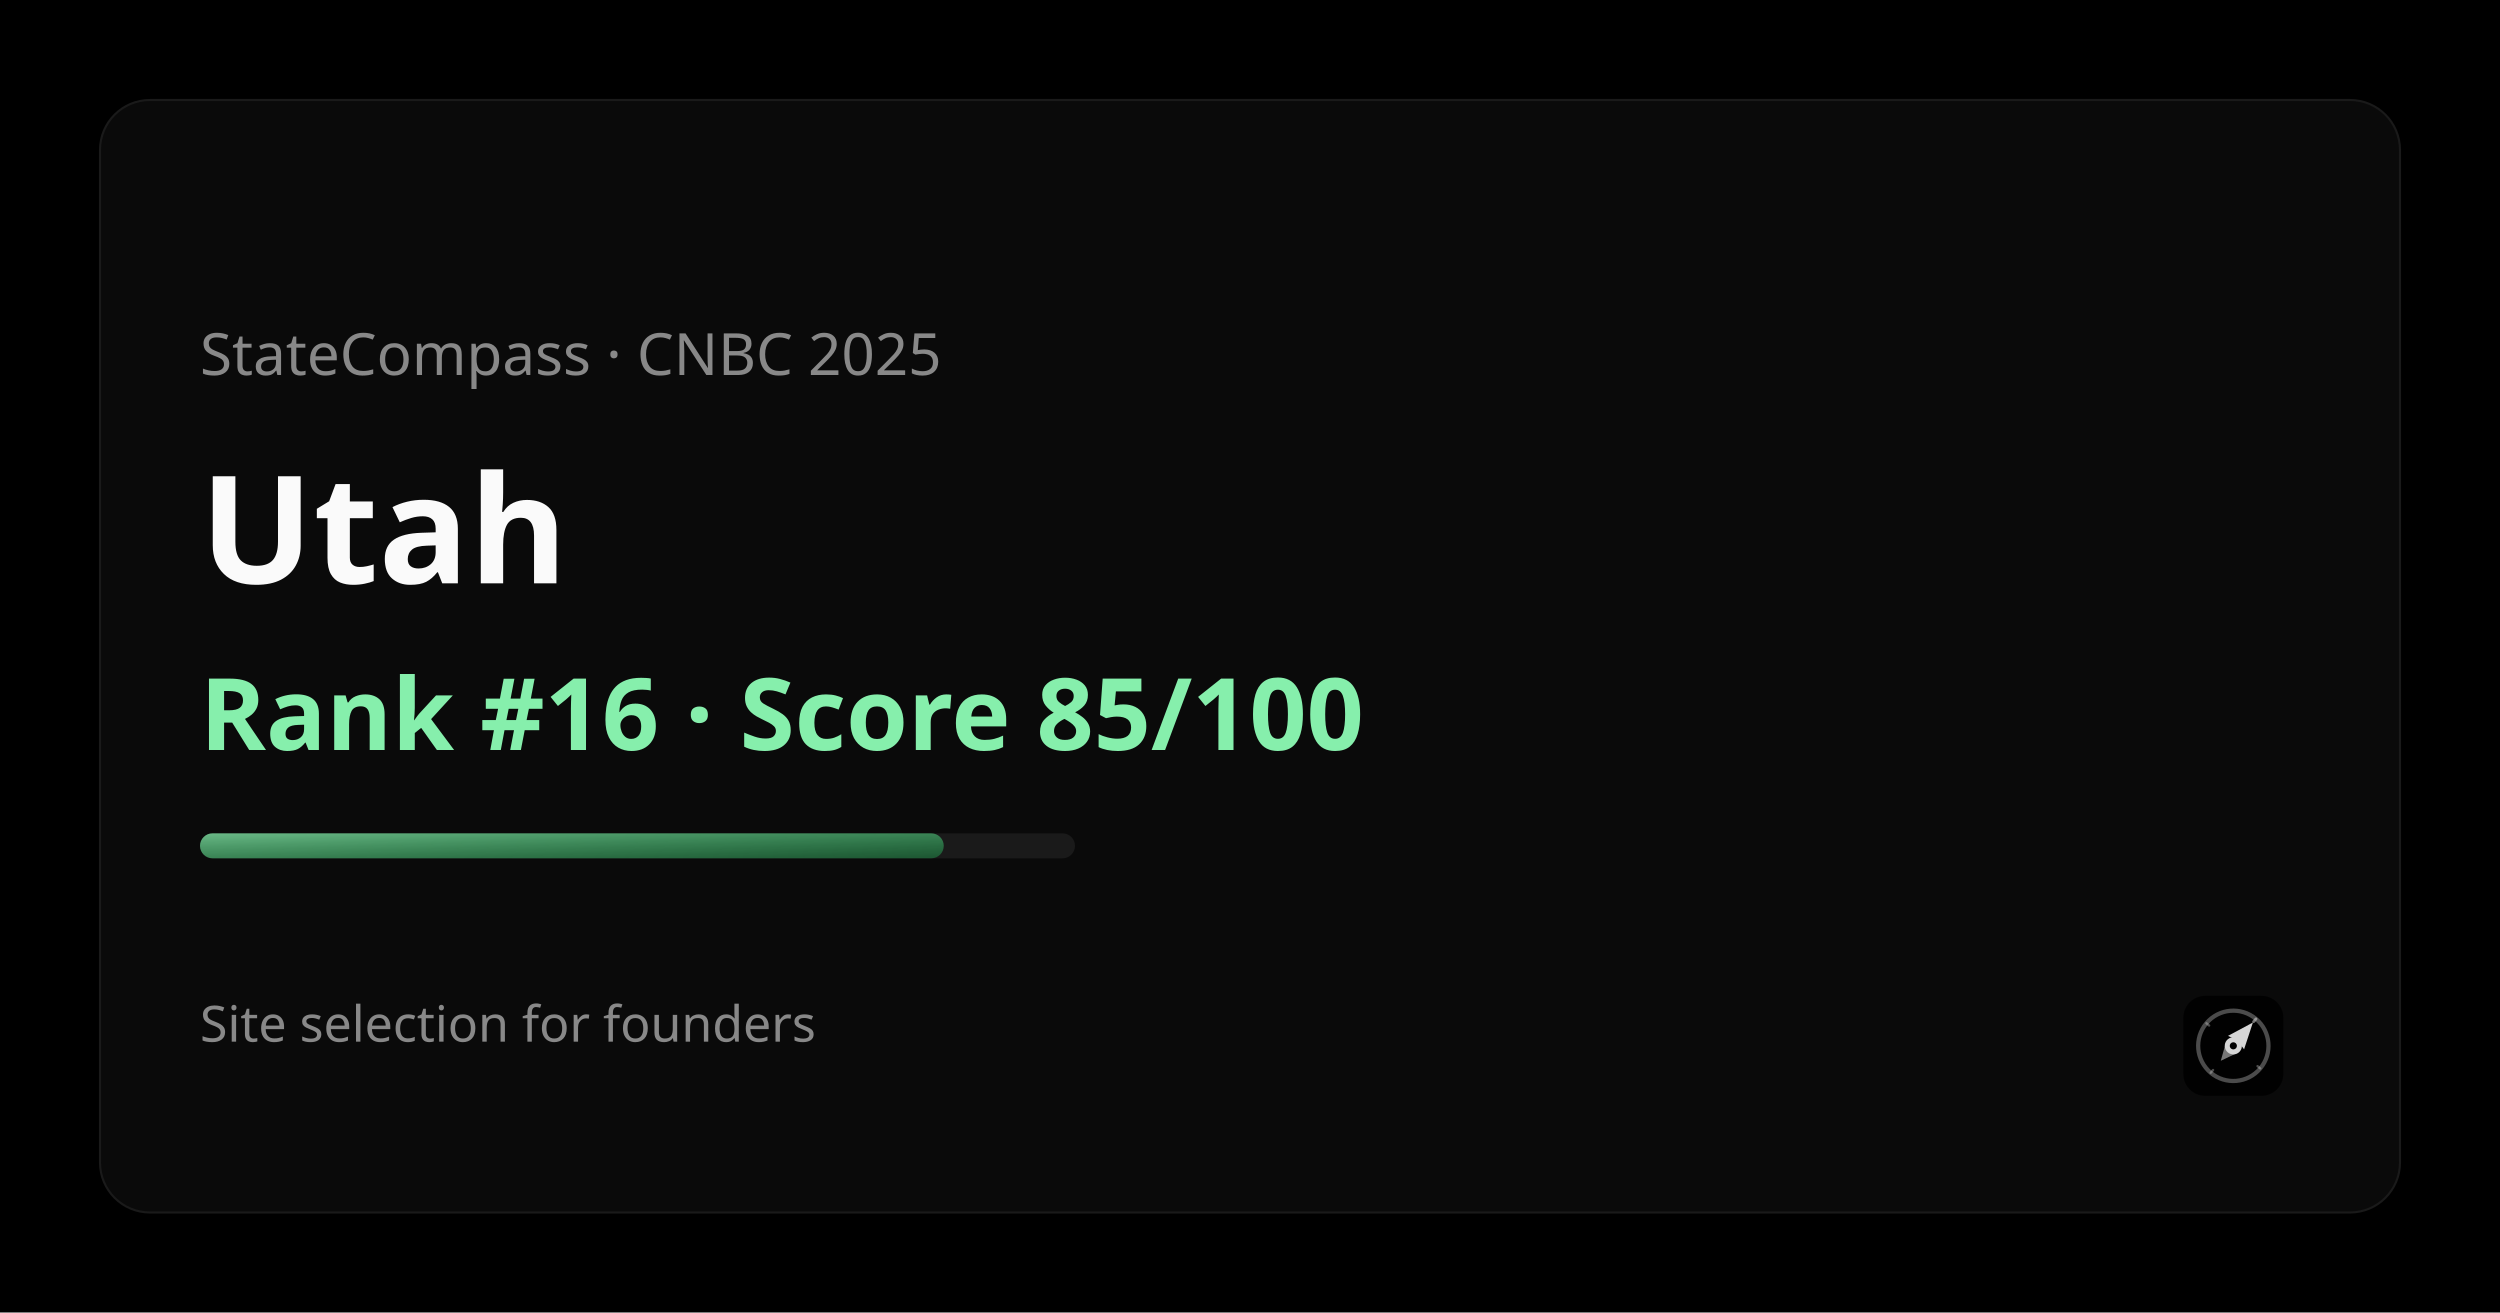
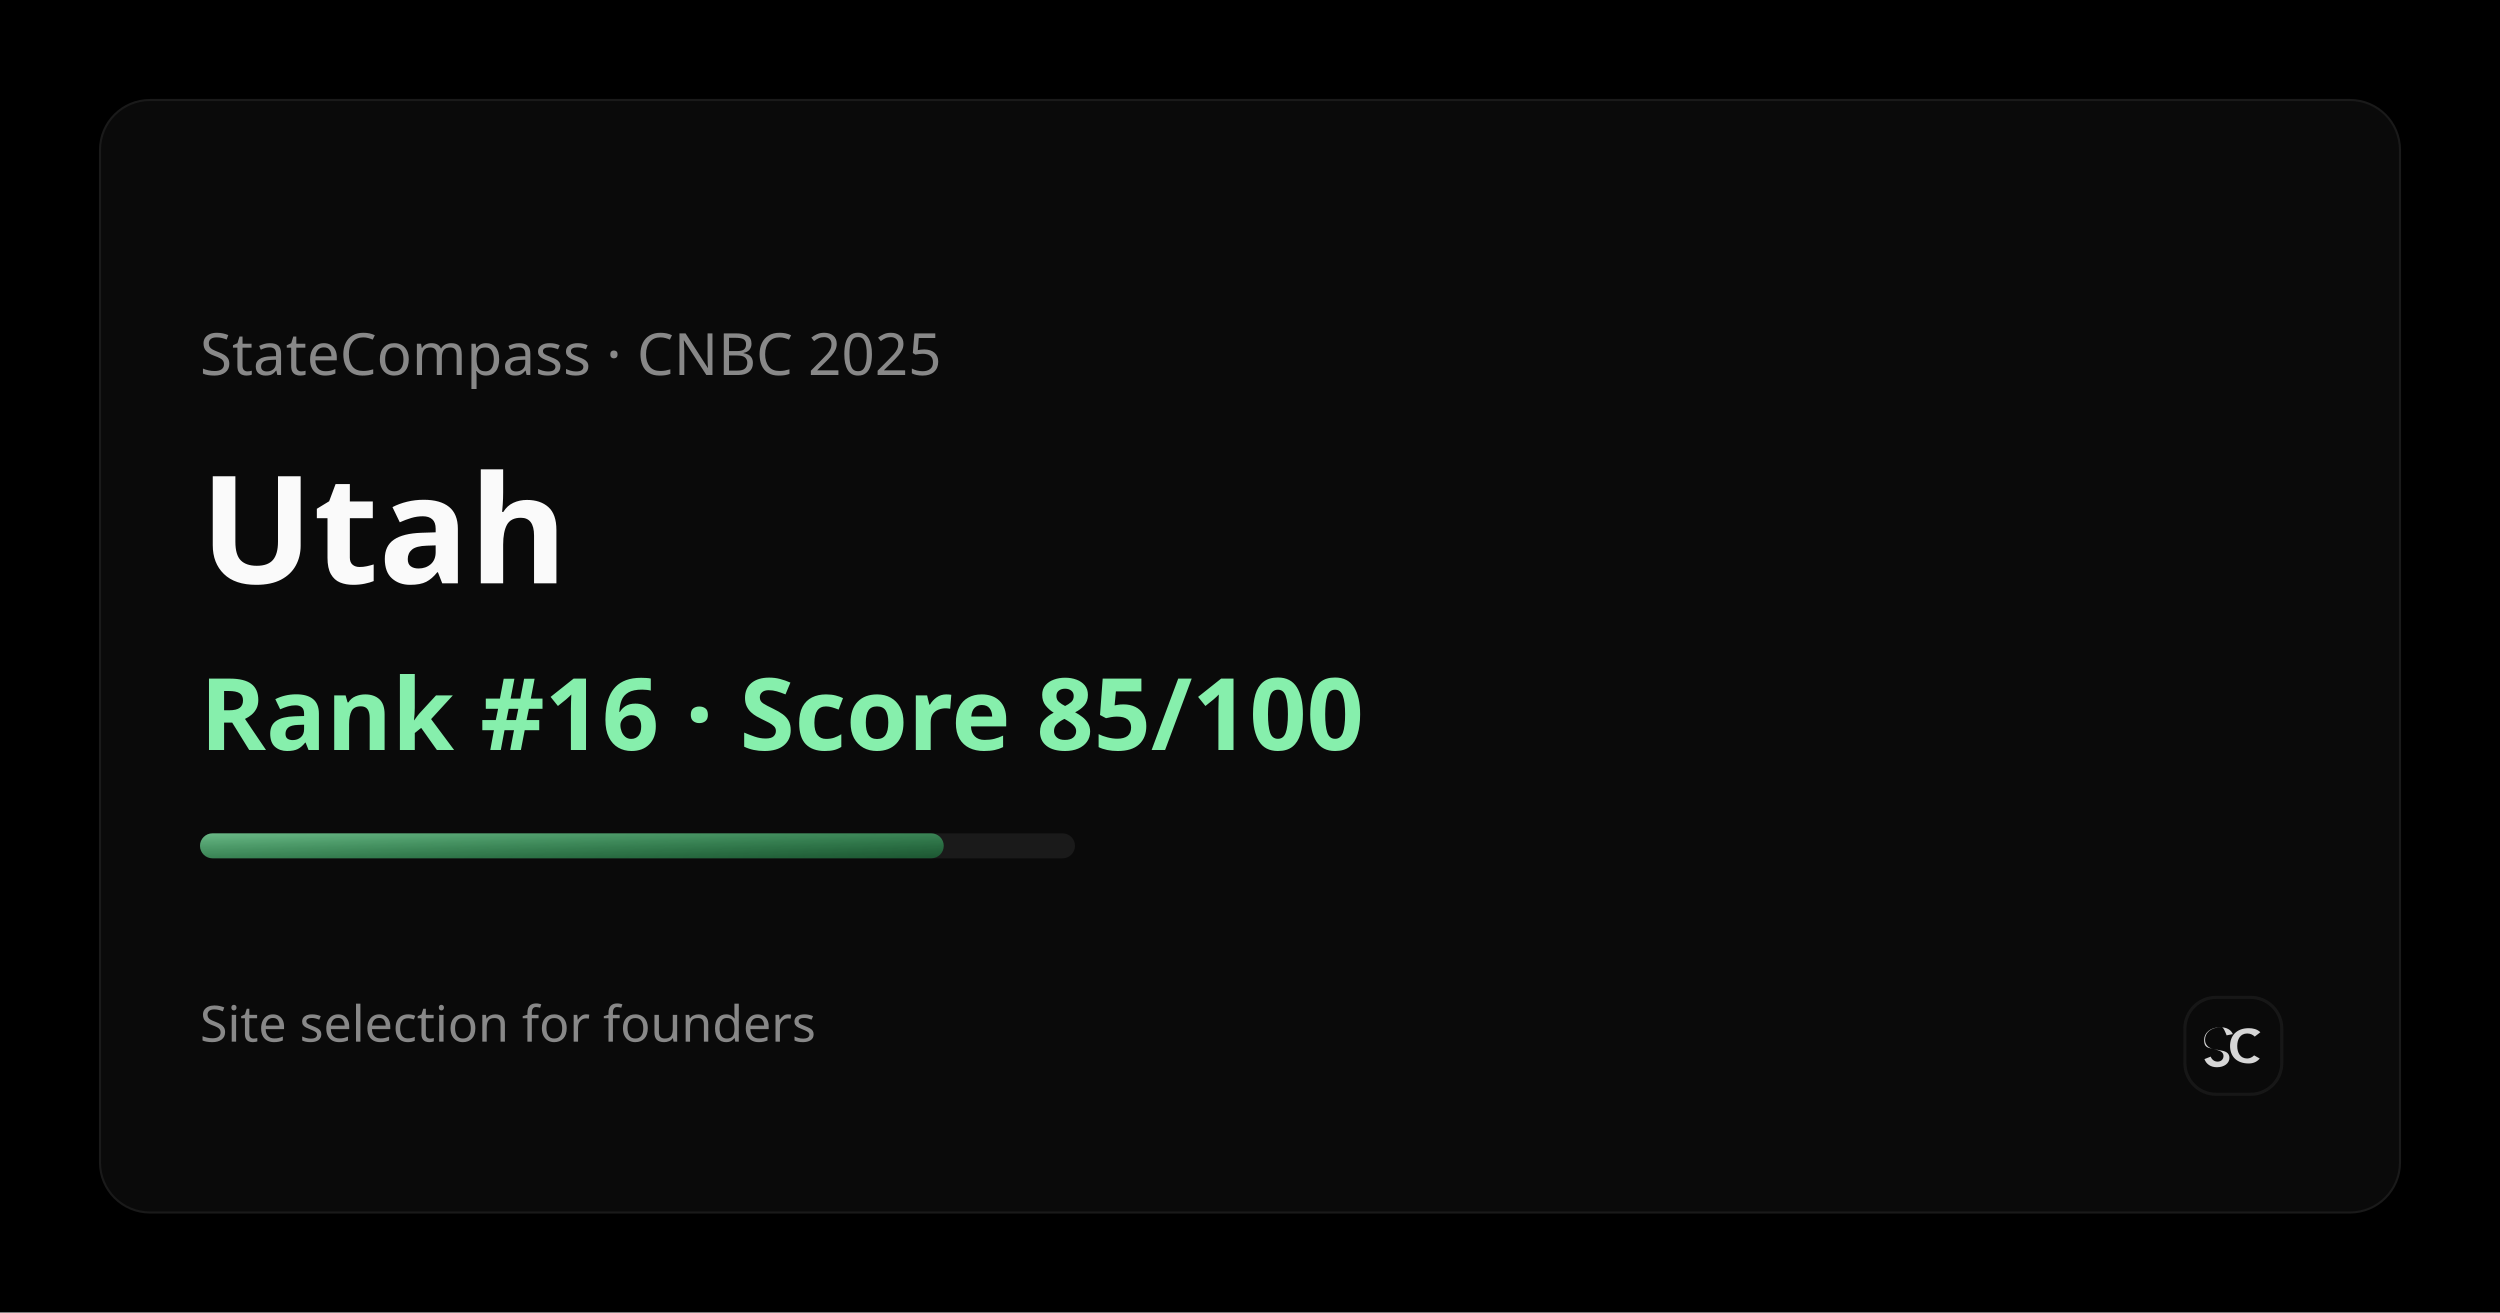
<svg xmlns="http://www.w3.org/2000/svg" width="1200" height="630" viewBox="0 0 1200 630">
  <defs>
    <linearGradient id="og-tier-green" x1="0%" y1="0%" x2="100%" y2="100%">
      <stop offset="0%" stop-color="#86efac" stop-opacity="0.75" />
      <stop offset="100%" stop-color="#22c55e" stop-opacity="0.35" />
    </linearGradient>
  </defs>
  <rect width="1200" height="630" fill="#000000" />
  <rect x="48" y="48" width="1104" height="534" rx="24" fill="#0a0a0a" stroke="#1a1a1a" />
  <text x="96" y="180" fill="#888888" font-family="system-ui,sans-serif" font-size="28">StateCompass · CNBC 2025</text>
  <text x="96" y="280" fill="#fafafa" font-family="system-ui,sans-serif" font-size="72" font-weight="700">Utah</text>
  <text x="96" y="360" fill="#86efac" font-family="system-ui,sans-serif" font-size="48" font-weight="600">Rank #16 · Score 85/100</text>
  <rect x="96" y="400" width="420" height="12" rx="6" fill="#1a1a1a" />
  <rect x="96" y="400" width="357" height="12" rx="6" fill="url(#og-tier-green)" />
  <text x="96" y="500" fill="#888888" font-family="system-ui,sans-serif" font-size="24">Site selection for founders</text>
  <g transform="translate(1104, 534)" opacity="0.85">
    <g transform="translate(-56, -56)">
-       <rect width="48" height="48" rx="10.5" fill="#000000" />
-       <g transform="translate(24.00,24.00) rotate(40)">
-         <circle cx="0" cy="0" r="16.88" fill="none" stroke="#fafafa" stroke-width="2.03" opacity="0.35" />
-         <line x1="0" y1="-16.88" x2="0" y2="-15.15" stroke="#fafafa" stroke-width="1.35" stroke-linecap="round" opacity="0.55" />
-         <line x1="16.88" y1="0" x2="15.15" y2="0" stroke="#fafafa" stroke-width="1.12" stroke-linecap="round" opacity="0.35" />
-         <line x1="0" y1="16.88" x2="0" y2="15.15" stroke="#fafafa" stroke-width="1.12" stroke-linecap="round" opacity="0.35" />
-         <line x1="-16.88" y1="0" x2="-15.15" y2="0" stroke="#fafafa" stroke-width="1.12" stroke-linecap="round" opacity="0.35" />
-         <path d="M 0,-14.62 L -5.03,-2.03 L 0,-3.22 L 5.03,-2.03 Z" fill="#fafafa" />
-         <path d="M 0,9.38 L -3.53,1.58 L 0,0.22 L 3.53,1.58 Z" fill="#8a8a8a" />
-         <circle cx="0" cy="0" r="4.12" fill="#fafafa" />
-         <circle cx="0" cy="0" r="1.72" fill="#000000" />
+       <rect x="0.75" y="0.75" width="46.50" height="46.50" rx="15.00" fill="#0a0a0a" stroke="#1a1a1a" stroke-width="1.50" />
+       <g transform="translate(24.00,24.00) scale(1.5) translate(-9.35,-7.05)">
+         <path fill="#fafafa" d="M 5.6 1.1 C 2.1 1.1 0.3 2.9 0.3 5.1 C 0.3 6.6 1.2 7.7 3.1 8.1 L 5.7 8.6 C 7.4 8.9 8.1 9.7 8.1 10.9 C 8.1 12.6 6.5 13.9 4.1 13.9 C 2.1 13.9 0.7 12.9 0.1 11.3 L 2.1 10.5 C 2.5 11.5 3.3 12.1 4.3 12.1 C 5.5 12.1 6.2 11.3 6.2 10.3 C 6.2 9.3 5.5 8.7 3.9 8.3 L 1.5 7.7 C 0.1 7.3 0 6.1 0 5.1 C 0 2.9 2 1.1 5.2 1.1 C 7.2 1.1 8.6 1.9 9.2 3.3 L 7.2 3.7 C 6.8 2.7 6.2 1.1 5.6 1.1 Z" />
+         <path fill="#fafafa" d="M 14.3 1.4 C 10.3 1.4 8.3 3.9 8.3 7.1 C 8.3 10.3 10.3 12.7 14.3 12.7 C 15.8 12.7 17 12.1 17.8 11.1 L 16 10.1 C 15.4 10.7 14.6 11.1 13.8 11.1 C 11.6 11.1 10.6 9.3 10.6 7.1 C 10.6 4.9 11.6 3.1 13.8 3.1 C 14.8 3.1 15.6 3.5 16.2 4.1 L 18 2.7 C 17 1.7 15.6 1.4 14.3 1.4 Z" />
      </g>
    </g>
  </g>
</svg>
